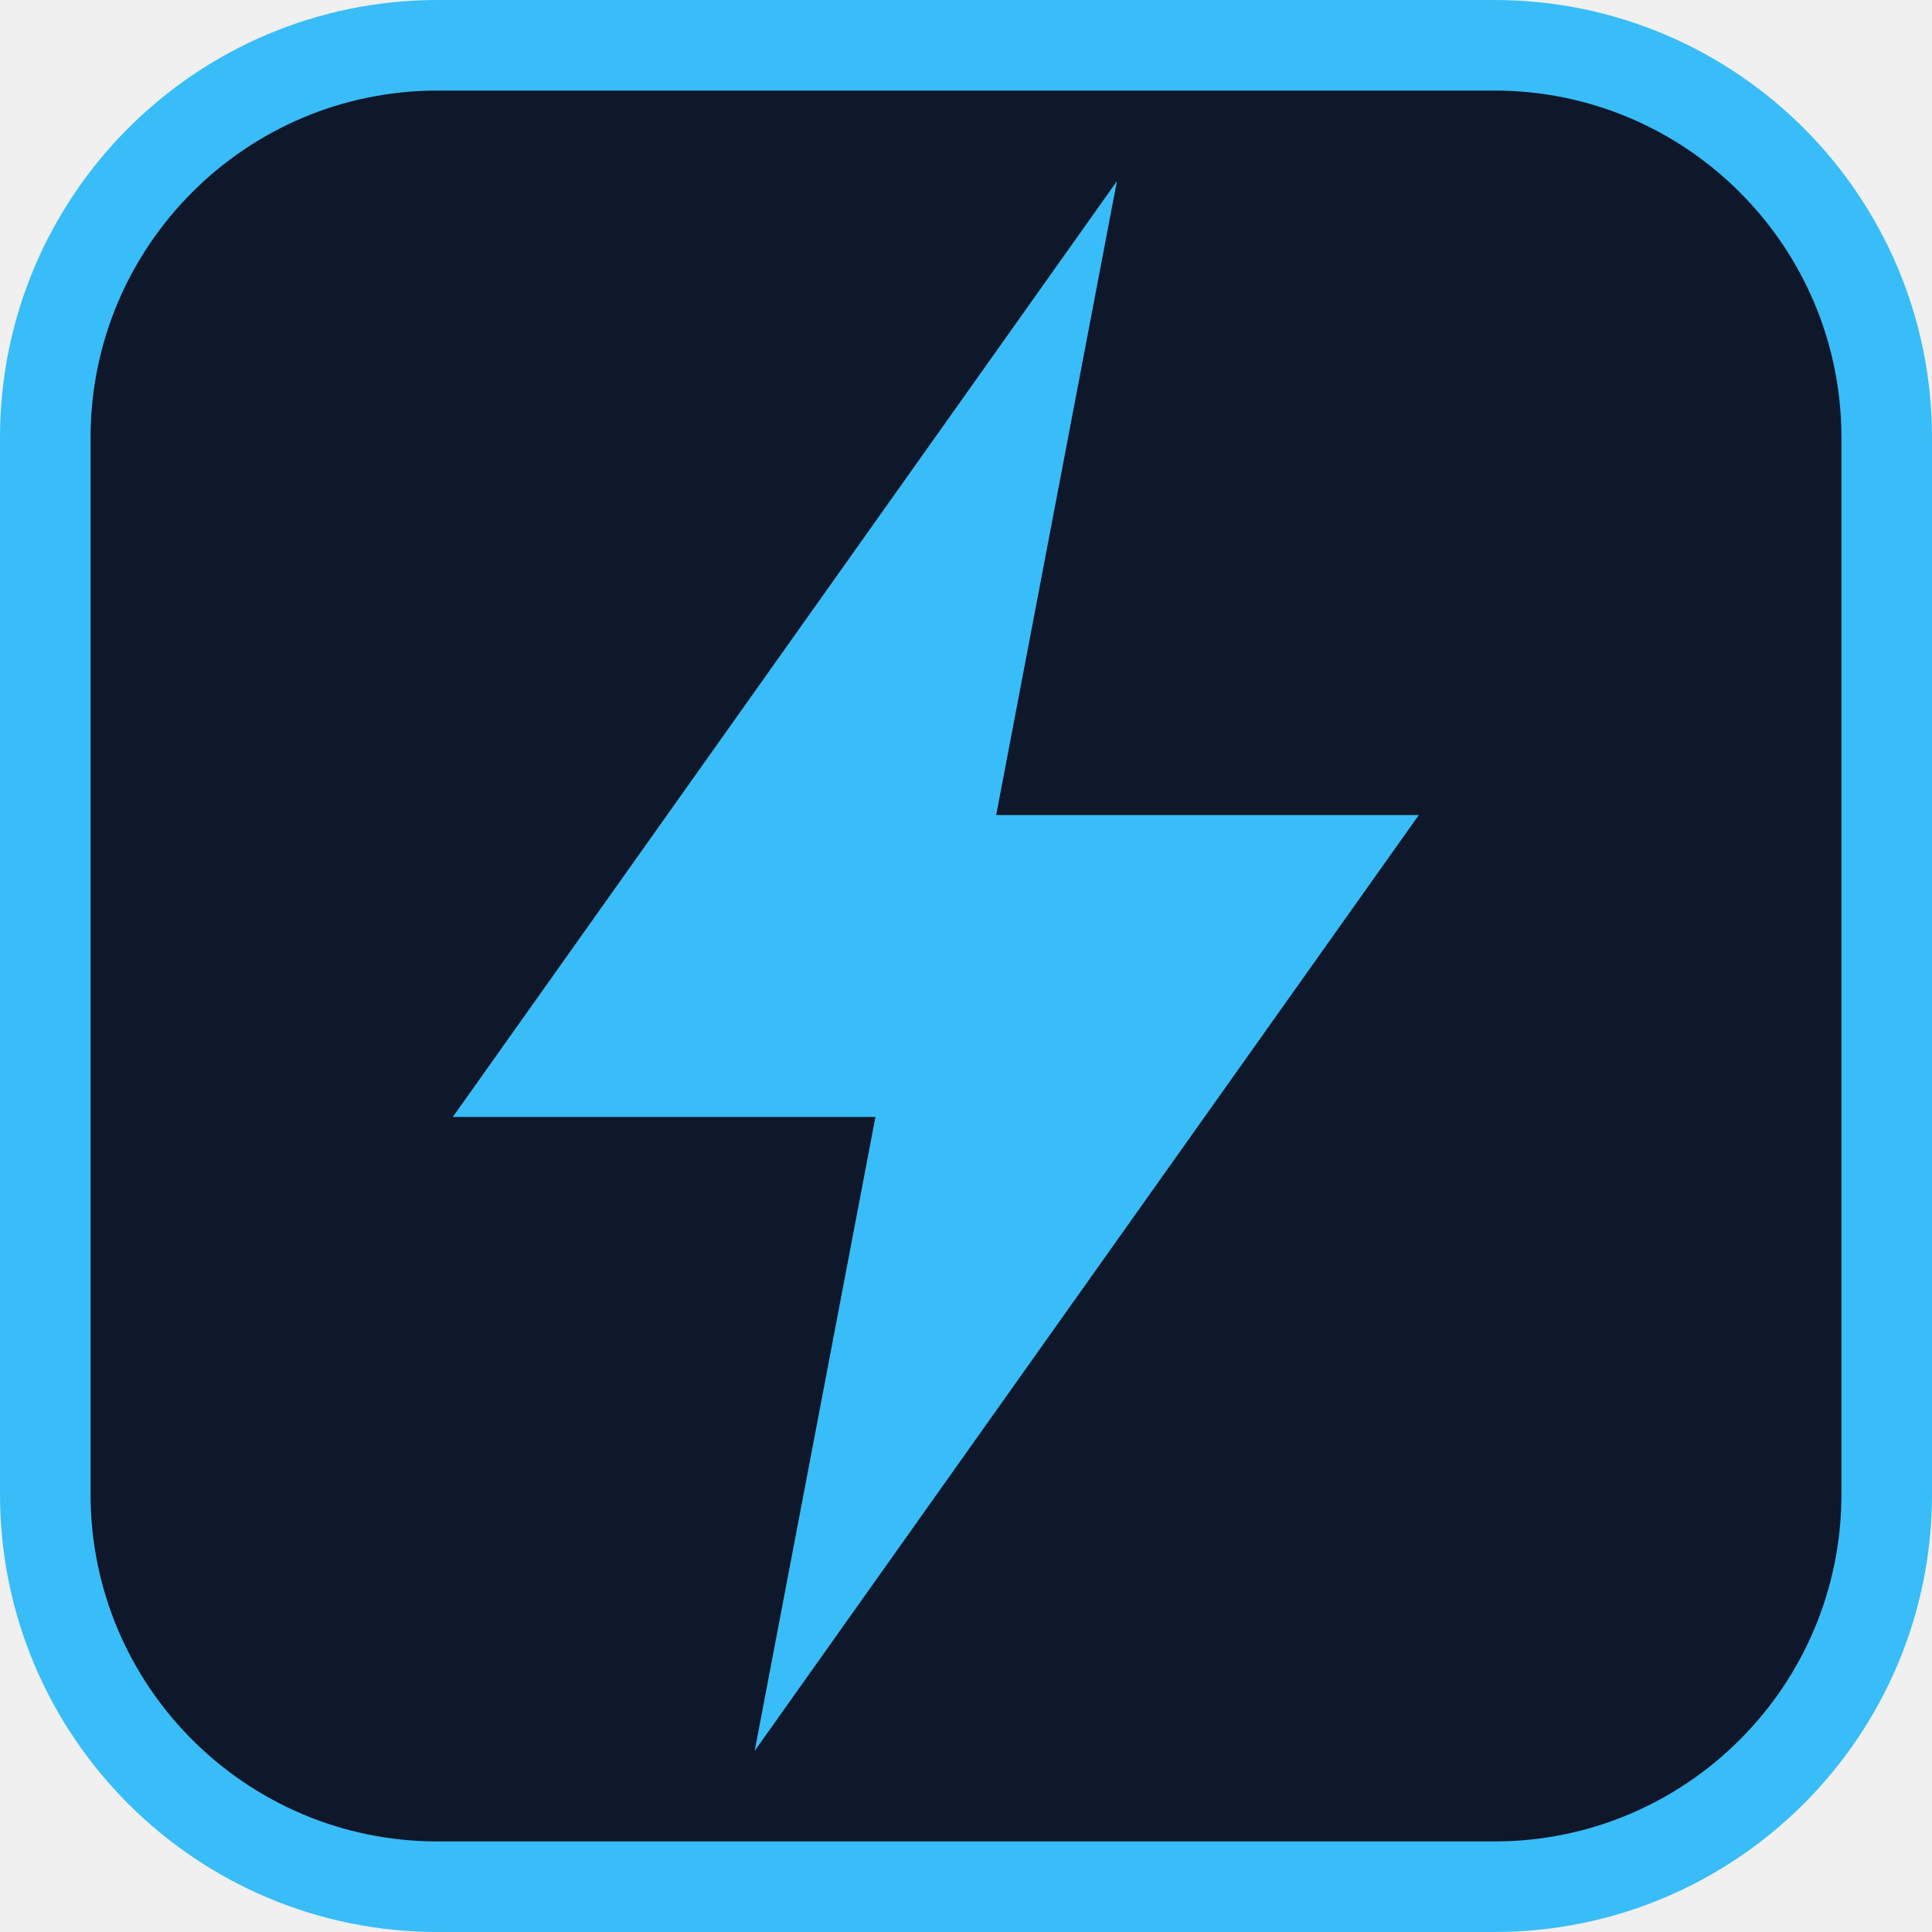
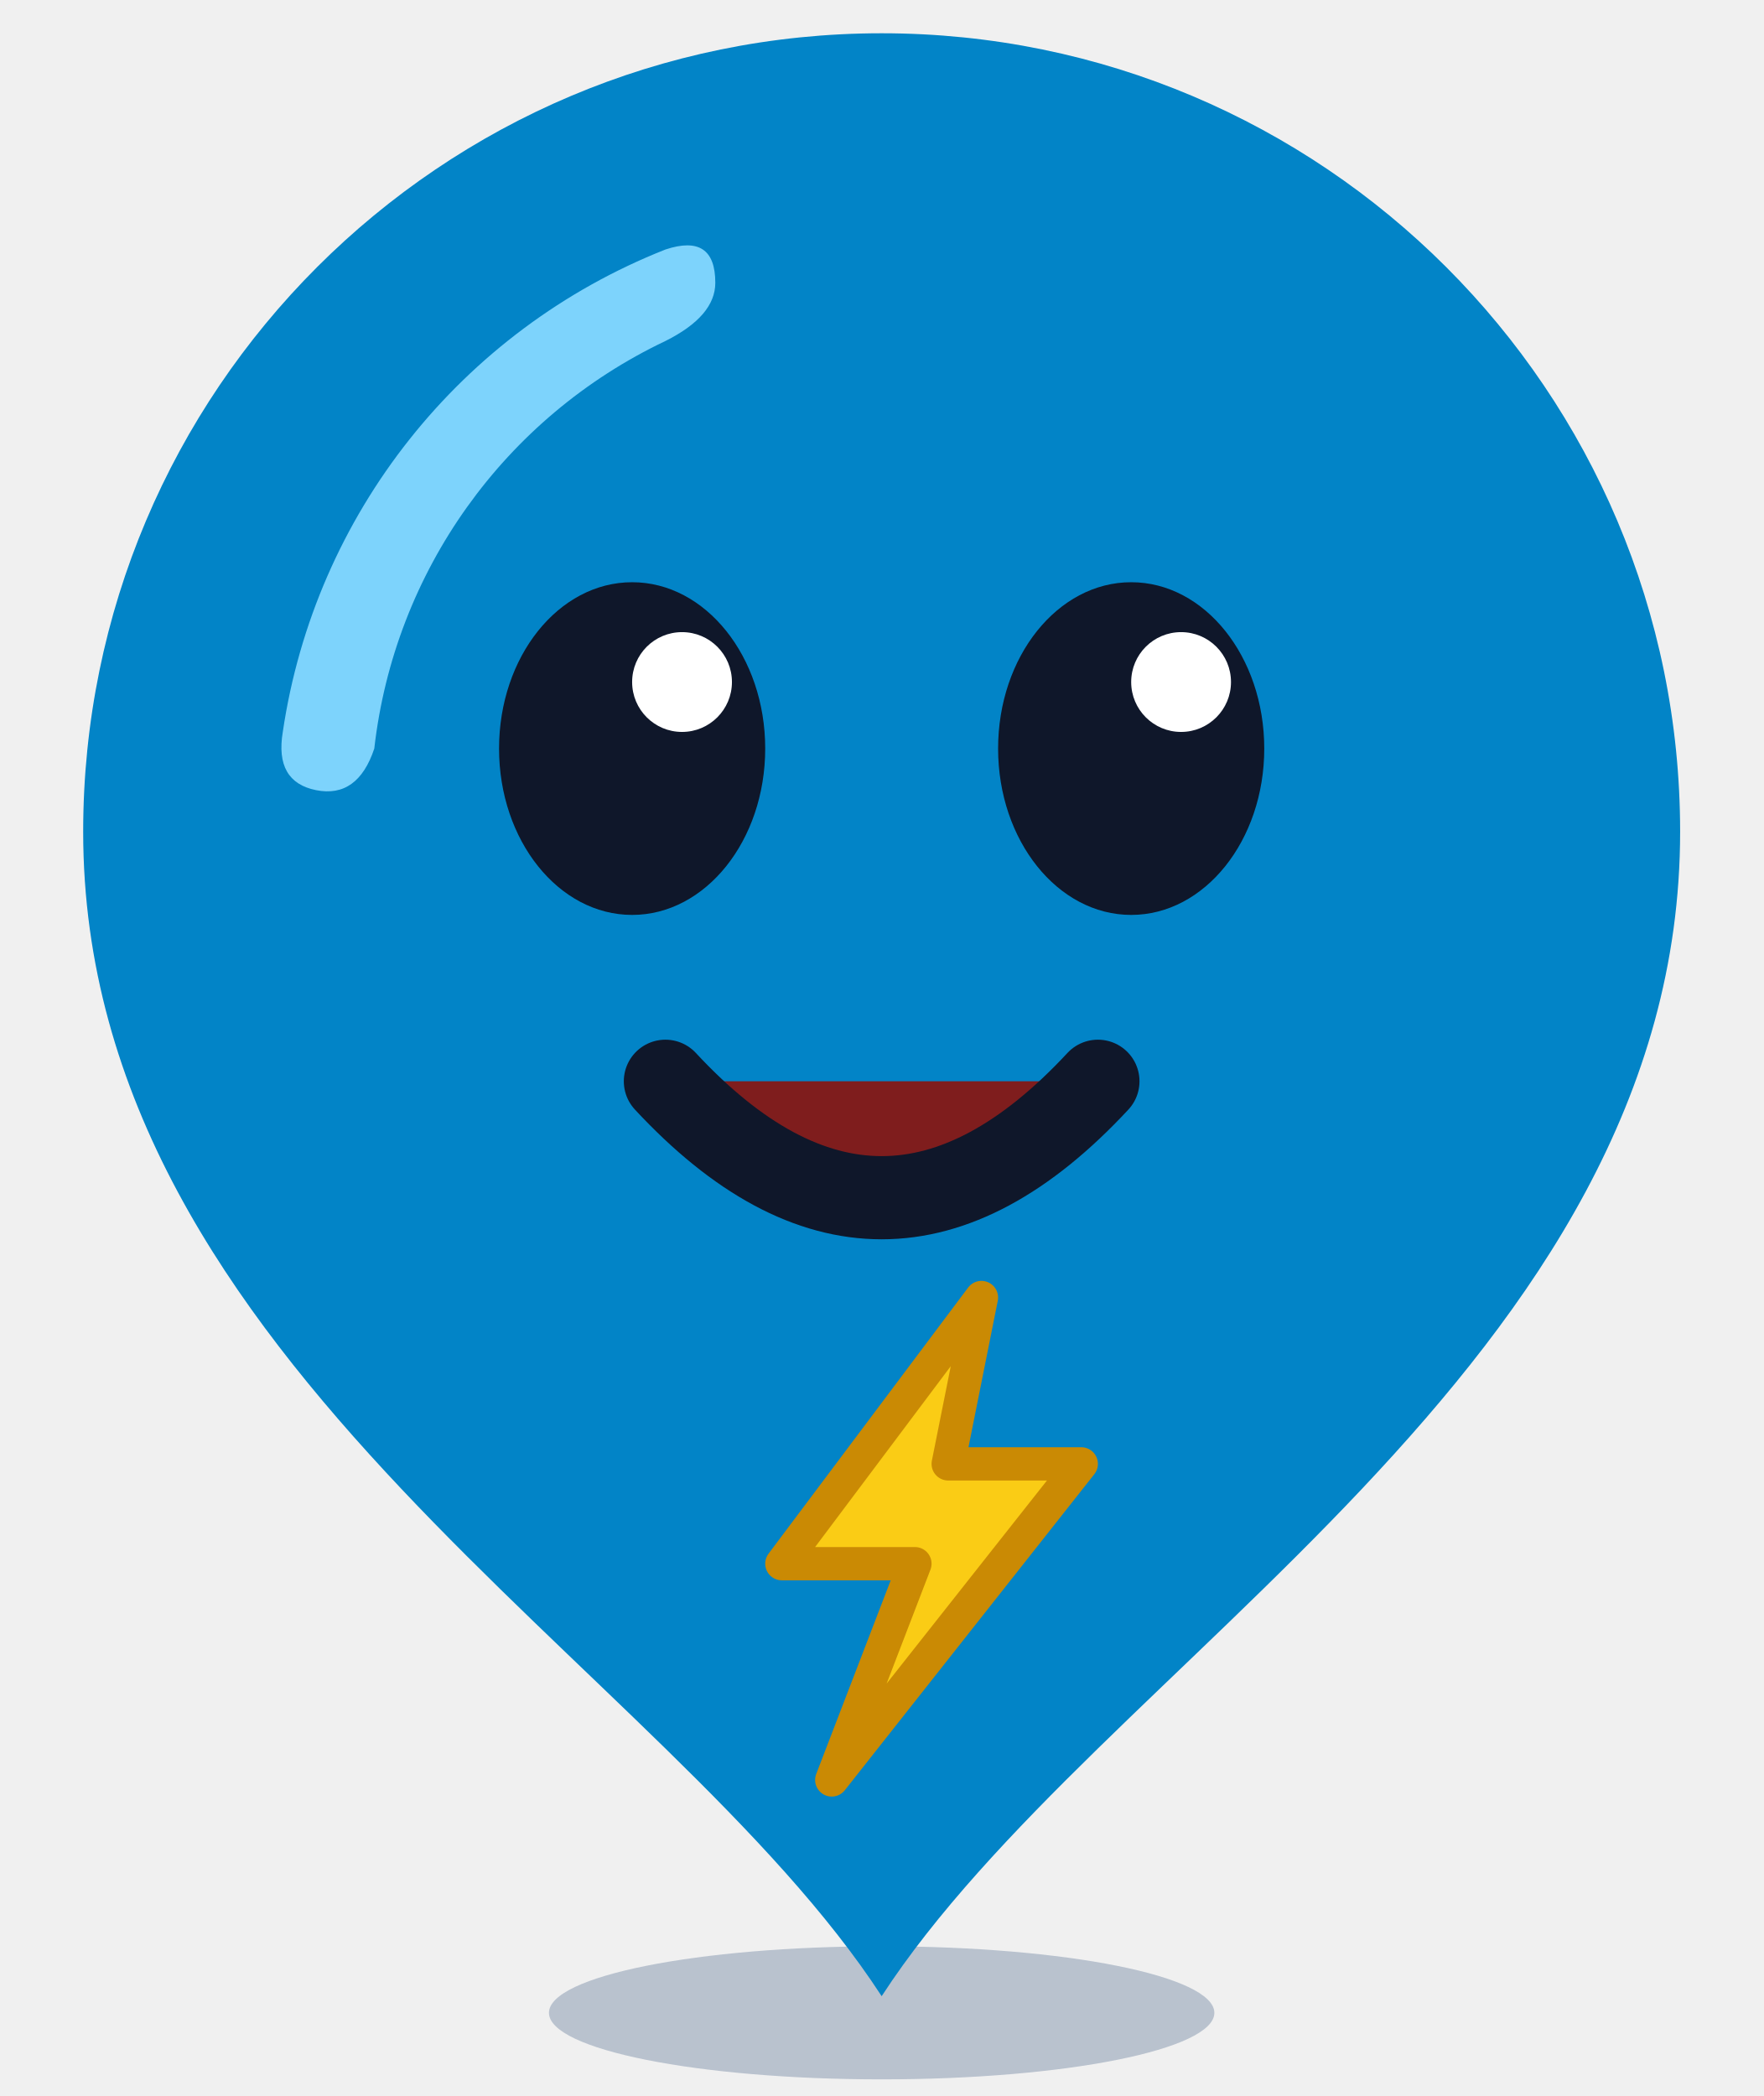
- <svg xmlns="http://www.w3.org/2000/svg" viewBox="0 0 64 64">
+ <svg xmlns="http://www.w3.org/2000/svg" viewBox="24 8 212 252">
  <style>
- .tile{fill:#0f172a;stroke:#38bdf8;stroke-width:3}
- @media (prefers-color-scheme:dark){.tile{fill:#1e293b}}
+ .pin{fill:#0284c7}.shine{fill:#7dd3fc}.shadow{fill:#94a3b8}
+ @media (prefers-color-scheme:dark){.pin{fill:#38bdf8}.shine{fill:#bae6fd}.shadow{fill:#475569}}
</style>
-   <rect class="tile" x="1.5" y="1.5" width="61" height="61" rx="13" />
-   <path d="M37 6 15 37h14l-4 21 22-31H33z" fill="#38bdf8" />
+   <ellipse class="shadow" cx="130" cy="250" rx="40" ry="8" opacity=".6" />
+   <path class="pin" d="M130 248 C104 208 34 172 34 108 A96 96 0 0 1 226 108 C226 172 156 208 130 248 Z" />
+   <path class="shine" d="M58 96 A74 74 0 0 1 104 38 Q110 36 110 42 Q110 46 104 49 A62 62 0 0 0 69 98 Q67 104 62 103 Q57 102 58 96 Z" />
+   <ellipse cx="100" cy="98" rx="16" ry="20" fill="#0f172a" />
+   <ellipse cx="160" cy="98" rx="16" ry="20" fill="#0f172a" />
+   <circle cx="106" cy="90" r="6" fill="#fff" />
+   <circle cx="166" cy="90" r="6" fill="#fff" />
+   <path d="M104 138 Q130 166 156 138" stroke="#0f172a" stroke-width="10" fill="#7f1d1d" stroke-linecap="round" stroke-linejoin="round" />
+   <path d="M142 164 L118 196 H134 L124 222 L154 184 H138 Z" fill="#facc15" stroke="#ca8a04" stroke-width="4" stroke-linejoin="round" />
</svg>
